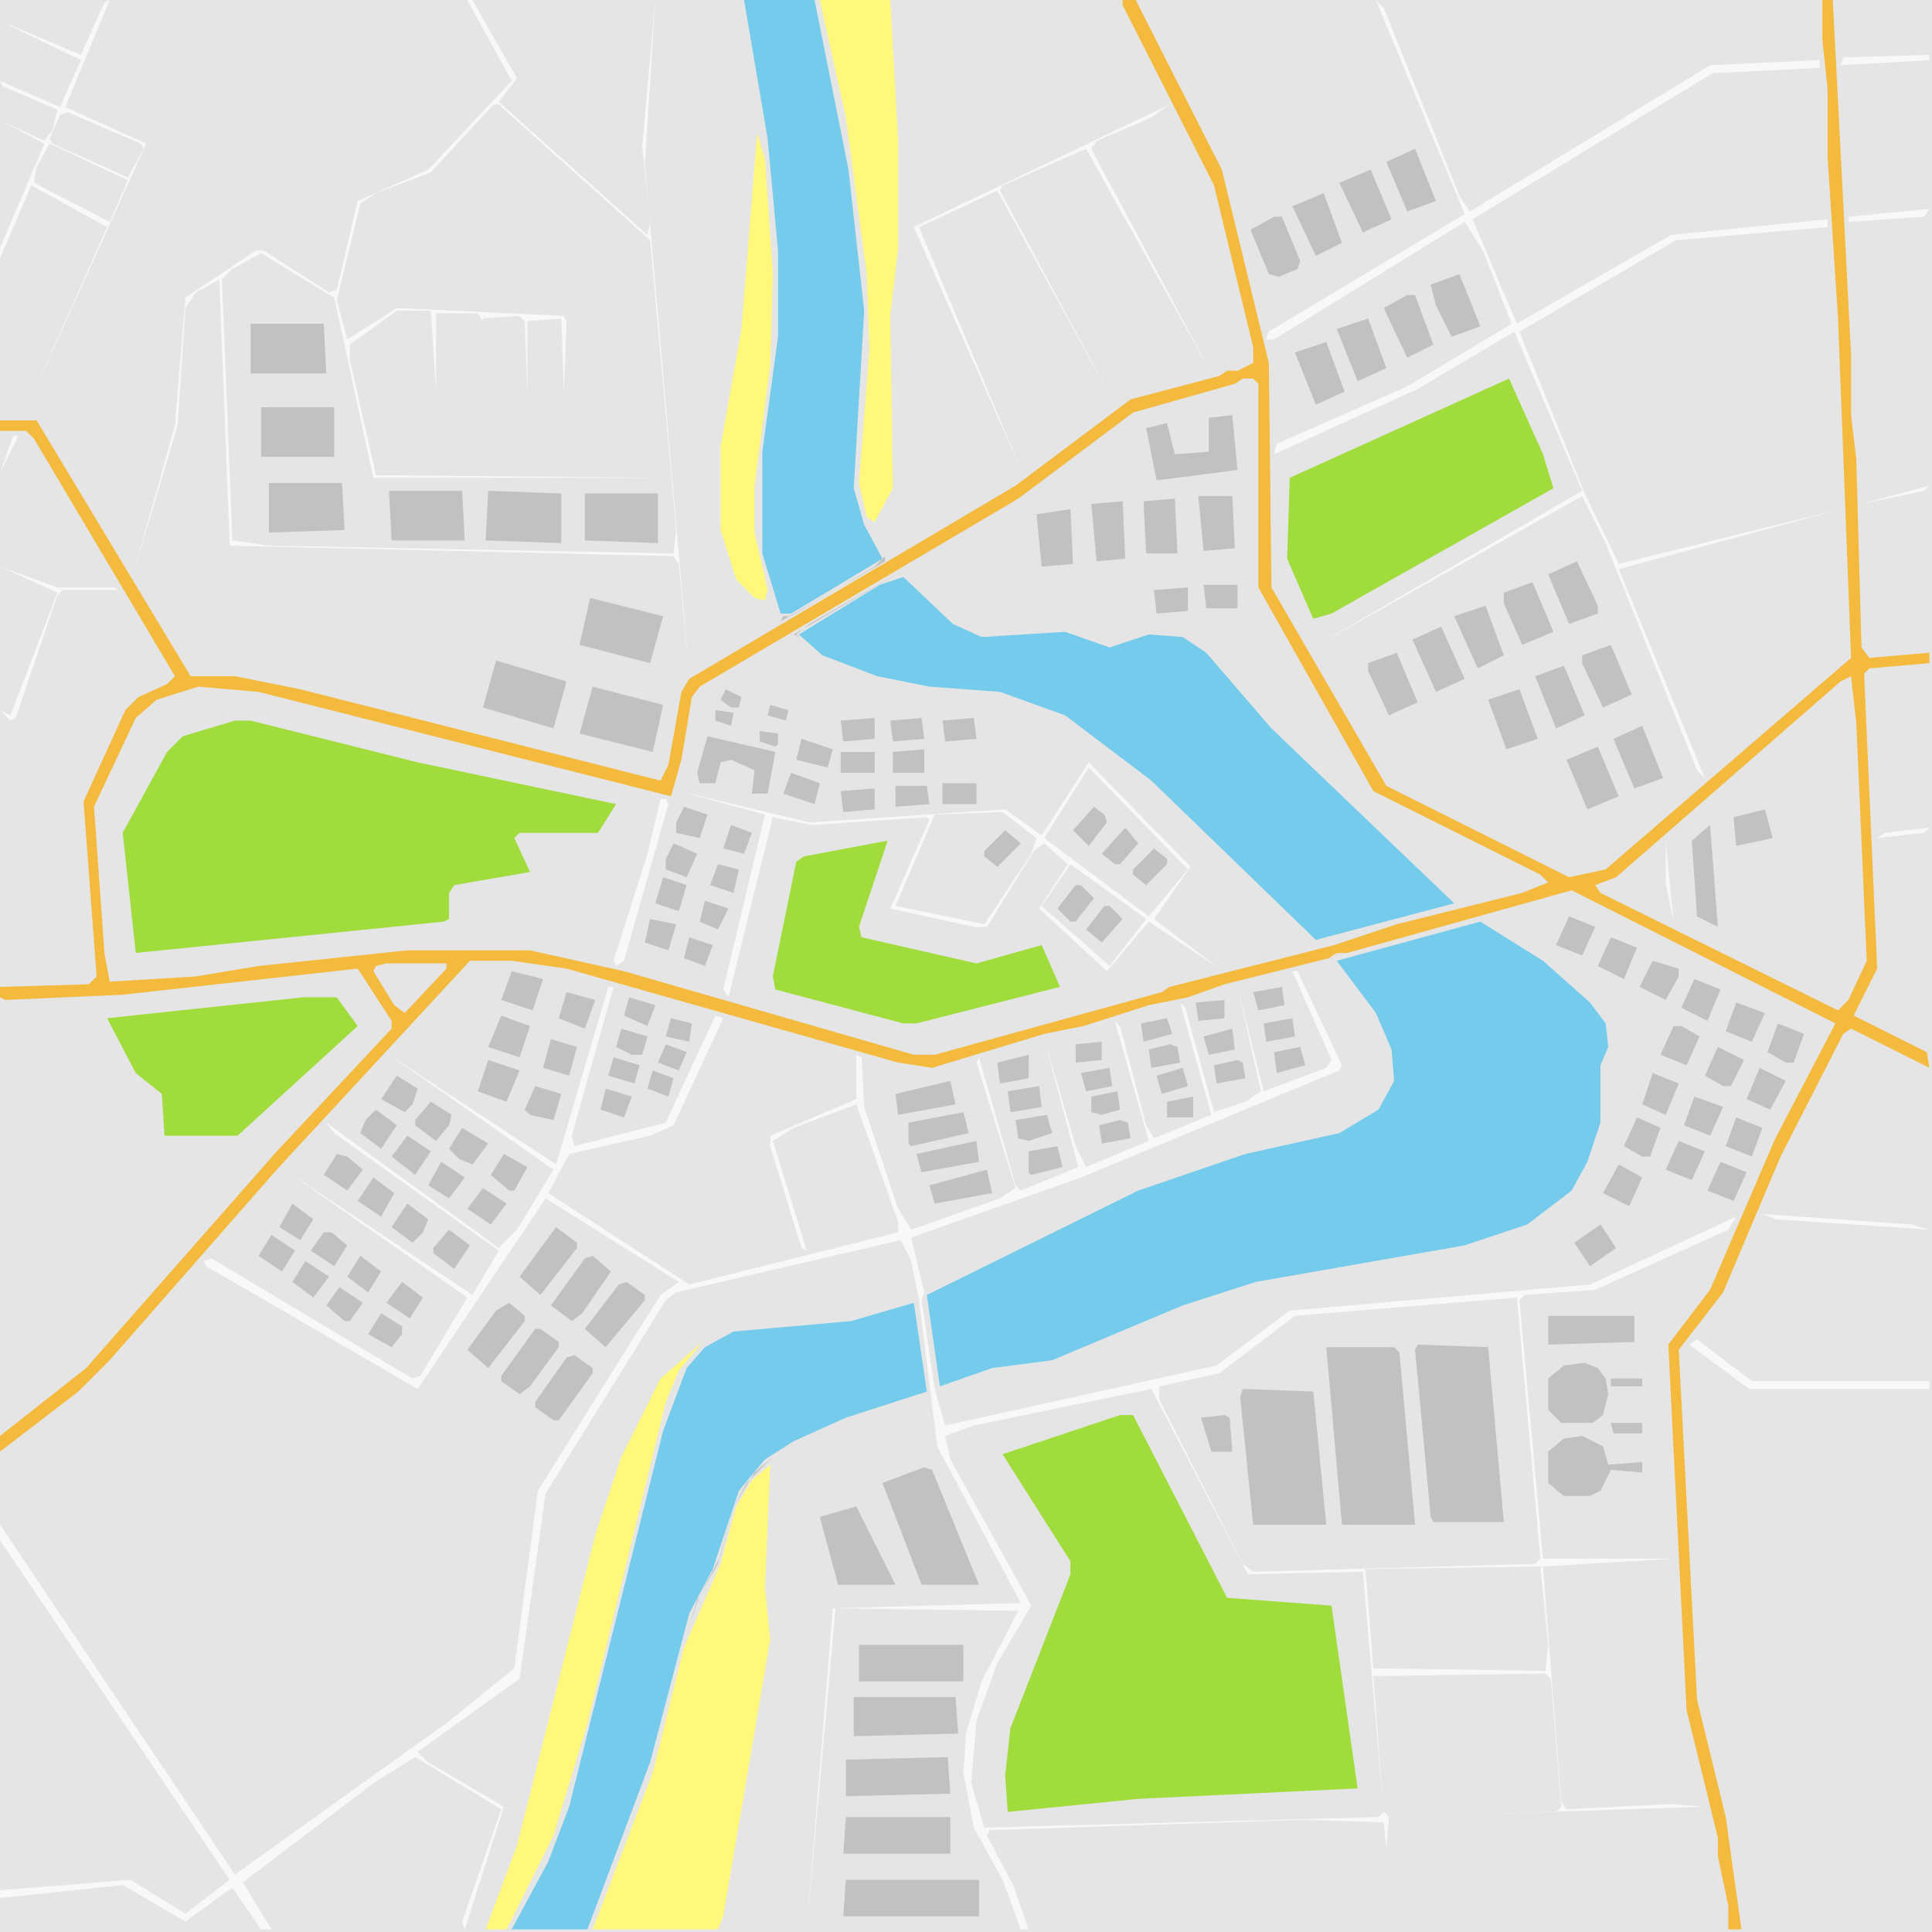
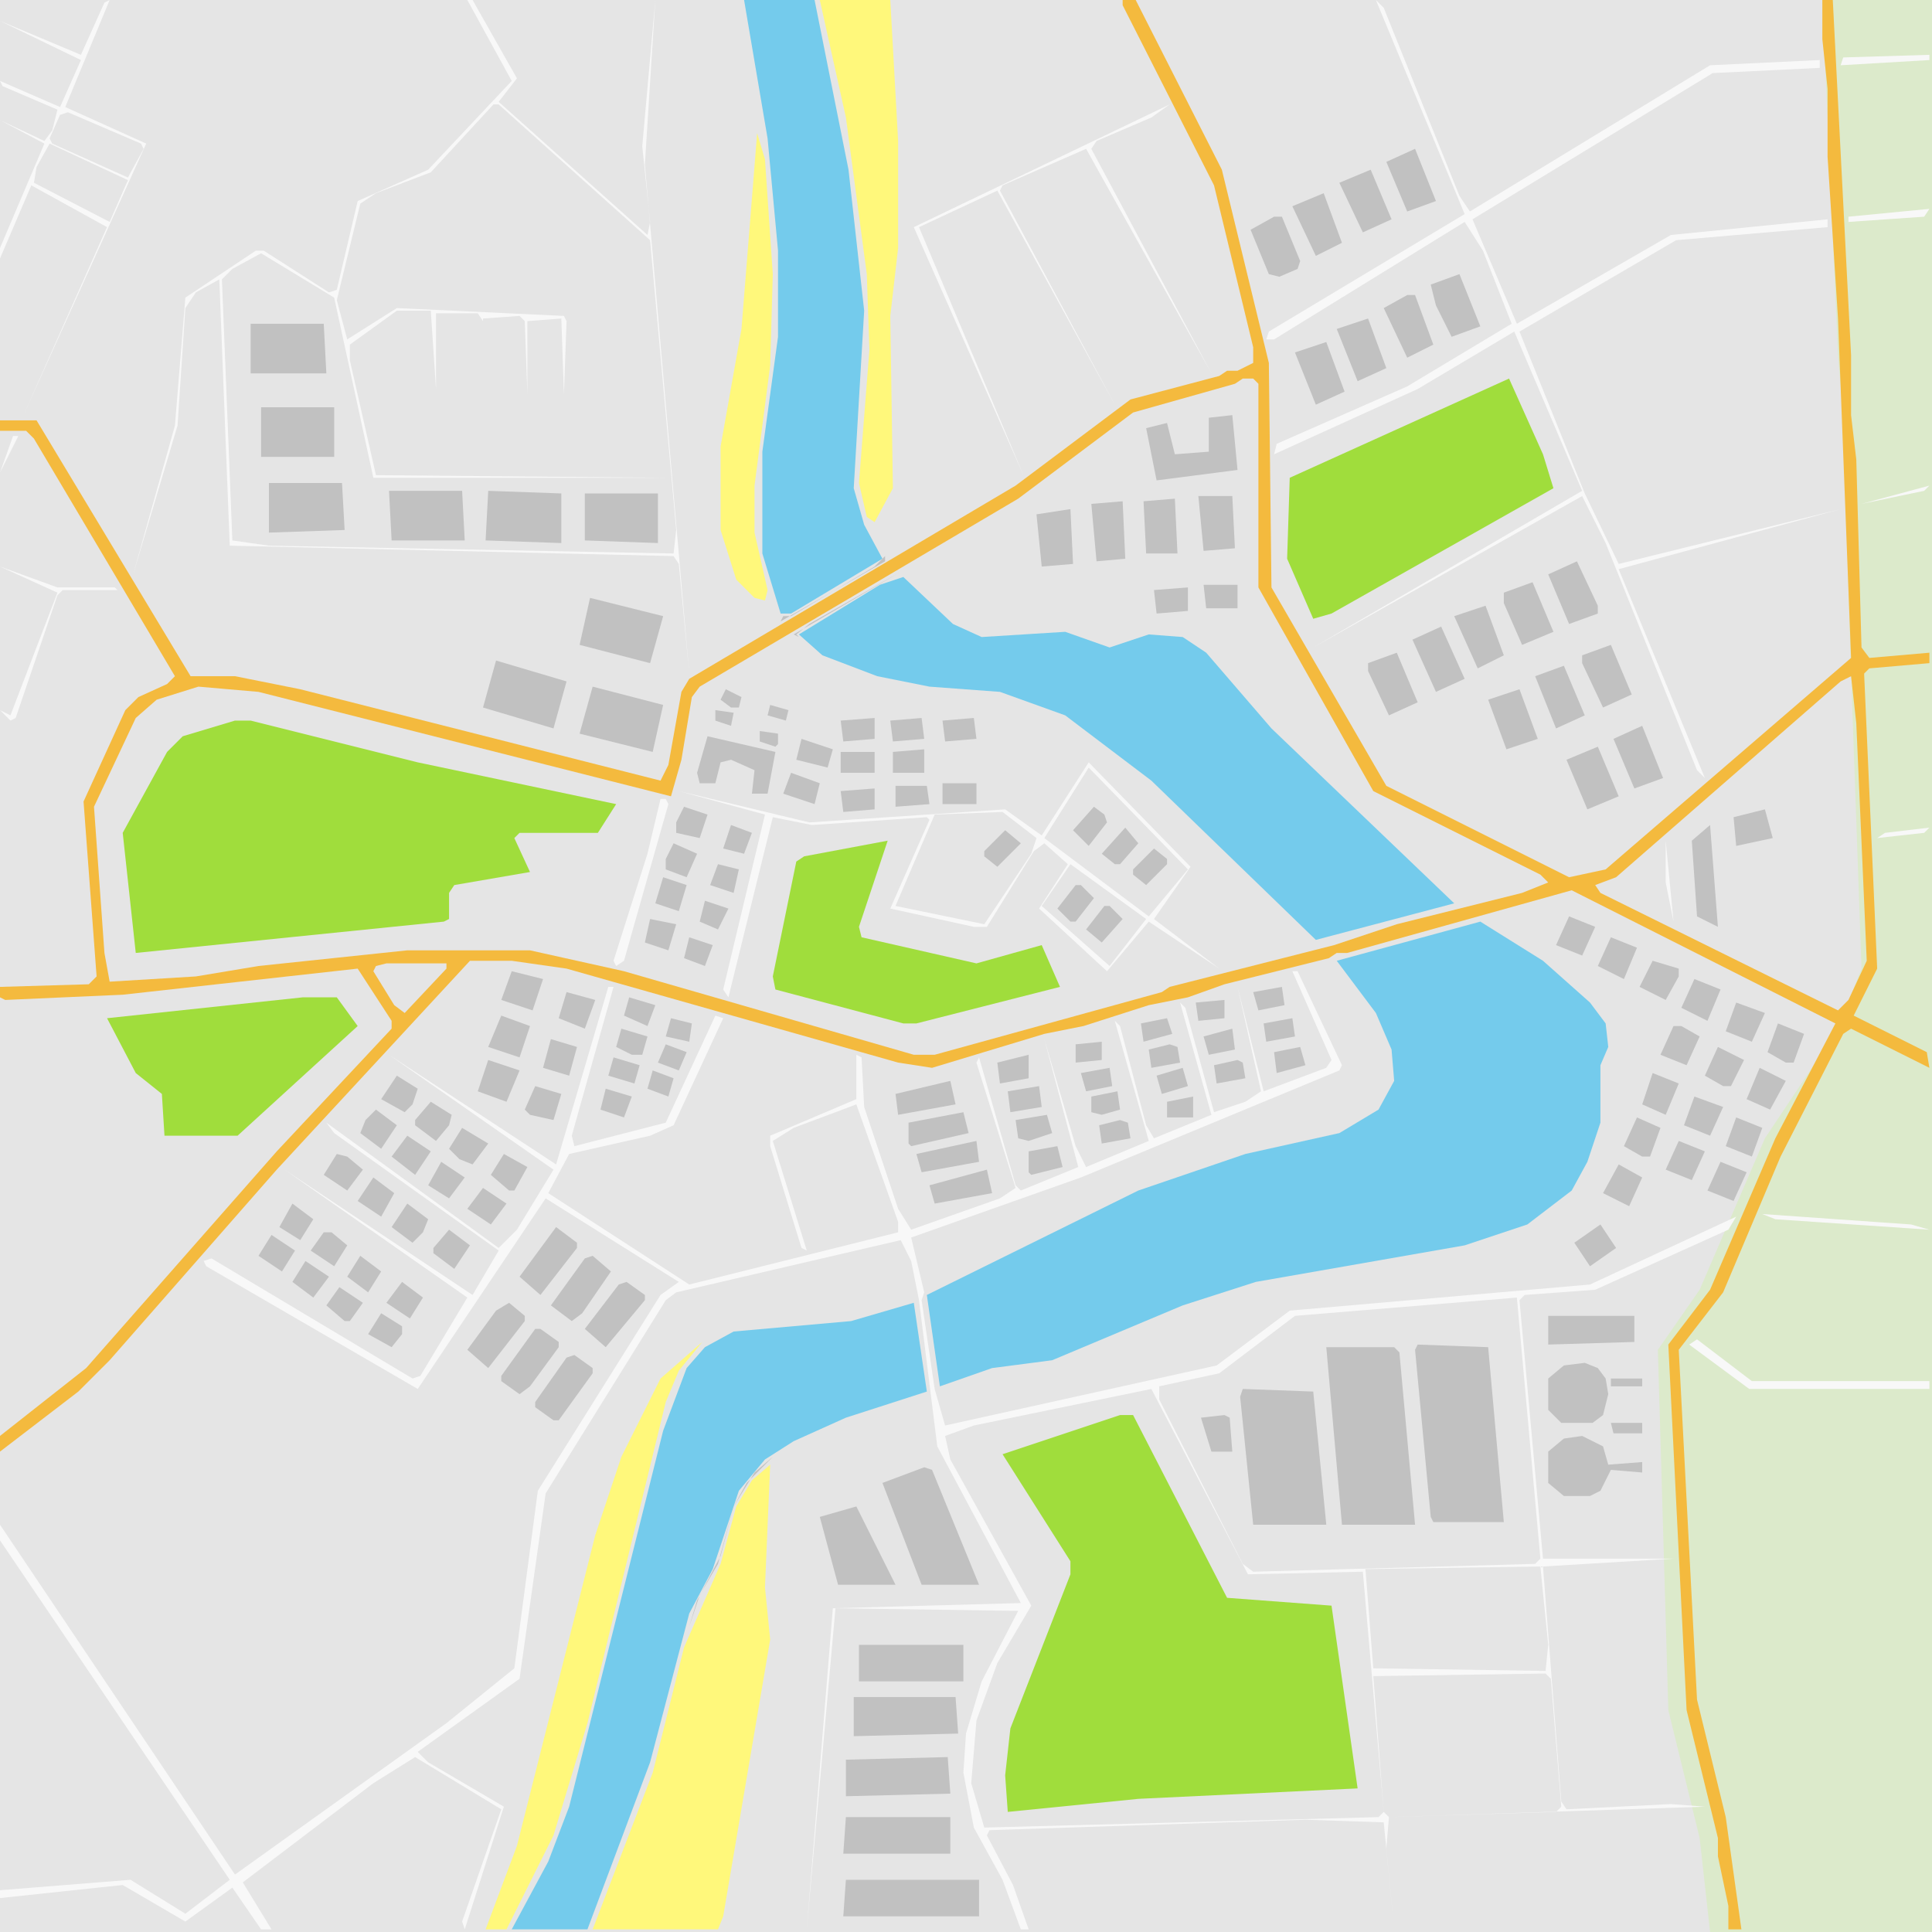
<svg xmlns="http://www.w3.org/2000/svg" viewBox="0 0 740 740" width="740" height="740" role="img" aria-label="Mapa vetorial da cidade fictícia OUTBREAK traçado da imagem de referência">
  <rect width="740" height="740" fill="#e5e5e5" />
+   <path d="M698,0 L740,0 L740,740 L655,740 L651,704 L639,655 L635,517 L651,494 L676,436 L704,394 L713,371 L709,258 L706,159 L704,136 Z" fill="#dceacb" />
  <path d="M295,561 288,567 282,577 276,599 262,631 250,679 227,739 275,739 277,734 295,628 293,608ZM269,514 253,528 238,558 228,588 198,707 186,739 194,739 212,703 225,660 255,537 260,525ZM290,51 284,126 276,171 276,203 282,222 289,229 293,230 294,226 289,204 289,186 295,140 296,105 293,61ZM314,0 324,45 332,105 333,134 329,185 332,198 335,200 342,187 341,121 344,95 344,54 341,0Z" fill="#fff87b" fill-rule="evenodd" />
  <path d="M350,499 326,506 281,510 270,516 263,524 254,548 218,692 210,713 196,739 225,739 249,675 264,618 273,601 283,571 293,559 304,552 324,543 355,533ZM615,392 609,384 591,368 567,353 512,368 527,388 533,402 534,414 528,425 513,434 477,442 436,456 355,496 360,531 380,524 403,521 453,500 481,491 561,477 585,469 602,456 608,445 613,430 613,408 616,401ZM306,243 315,251 336,259 356,263 383,265 408,274 441,299 504,360 557,346 487,279 462,250 453,244 440,243 425,248 408,242 376,244 365,239 346,221 337,224ZM285,0 294,53 298,96 298,129 292,173 292,212 299,235 303,235 338,214 331,201 327,187 331,119 325,65 312,0Z" fill="#74cbec" fill-rule="evenodd" />
  <path d="M384,557 410,598 410,603 387,662 385,680 386,694 436,689 520,685 510,615 470,612 434,542 429,542ZM137,393 129,382 116,382 41,390 52,411 62,419 63,435 91,435ZM305,330 296,374 297,379 346,392 351,392 406,378 399,362 374,369 330,359 329,355 340,322 308,328ZM52,365 170,353 172,352 172,342 174,339 203,334 197,321 199,319 229,319 236,308 160,292 96,276 90,276 70,282 64,288 47,319ZM578,145 494,183 493,214 503,237 510,235 595,187 591,174Z" fill="#a0dd3c" fill-rule="evenodd" />
  <path d="M526,642 592,641 594,643 598,692 596,694 532,696 530,694ZM590,600 593,630 592,640 526,639 523,601ZM362,550 373,546 441,532 478,603 522,602 530,694 528,696 377,700 372,683 374,659 382,637 395,615 364,559ZM647,515 670,532 739,532 739,529 671,529 650,513ZM581,497 590,597 588,599 480,602 476,599 444,536 444,531 467,526 496,504ZM675,465 680,467 739,471 732,469ZM665,466 609,492 494,502 466,523 362,546 358,532 353,498 354,495 349,474 414,451 513,410 514,408 497,372 495,372 510,406 508,409 484,418 474,378 483,418 477,422 465,426 454,386 452,384 464,427 442,436 439,431 429,393 427,391 440,437 416,447 412,439 400,398 413,447 391,456 389,454 375,405 374,407 389,455 383,459 349,471 344,463 331,424 330,405 328,404 328,421 295,435 295,439 307,478 309,479 296,437 304,432 328,423 344,468 344,472 264,492 210,457 218,442 249,435 258,431 277,390 274,389 255,430 220,439 219,435 235,378 233,378 213,446 149,404 212,448 198,471 191,478 125,430 128,434 191,479 181,496 109,448 179,497 161,527 158,528 81,482 78,483 79,485 160,532 209,459 260,491 253,496 206,571 197,639 171,660 90,718 0,584 0,590 88,720 71,733 50,720 0,724 0,727 47,722 71,736 89,723 100,739 104,739 93,721 143,683 159,673 192,693 177,736 178,739 193,692 164,675 160,671 199,643 209,572 255,498 259,495 345,475 349,483 352,498 359,554 391,614 319,616 309,739 320,616 390,617 376,644 370,664 369,679 373,700 384,720 391,739 394,739 388,722 378,703 379,701 500,697 530,698 534,739 531,708 532,696 653,692 640,691 600,693 598,690 591,600 641,597 591,597 582,498 584,496 611,494 662,471ZM410,331 439,352 425,370 399,347ZM638,322 638,338 641,353ZM739,317 722,319 719,321 737,319ZM397,321 395,327 377,354 343,347 358,312 384,311ZM255,306 253,306 248,327 235,368 236,370 239,368 256,308ZM417,294 455,333 440,351 400,321ZM467,371 442,352 456,332 417,292 399,320 385,310 310,315 260,303 293,312 277,379 279,382 296,313 311,316 355,313 356,314 341,348 373,355 378,355 396,326 400,323 409,331 398,348 424,372 440,353ZM44,225 22,225 0,217 22,227 4,274 0,272 4,276 6,275 22,228 24,226 45,226ZM739,186 713,193 737,188ZM7,167 5,167 0,181ZM739,80 708,83 708,85 737,83ZM19,55 49,69 42,85 13,70 14,64ZM23,44 26,43 54,55 55,57 49,68 20,55 19,53ZM249,92 259,203 258,212 103,209 89,207 85,107 89,103 100,97 128,114 143,183 255,183 144,182 134,138 134,132 152,119 165,119 167,149 167,120 183,120 185,123 185,150 185,122 199,121 201,123 202,151 202,123 215,122 216,151 217,123 216,121 152,118 133,130 129,115 138,78 144,74 165,66 189,40 191,40ZM448,40 350,87 392,182 352,87 382,73 427,155 383,73 384,71 416,57 464,143 418,57 420,54 441,45ZM739,21 706,22 705,25 739,23ZM527,0 561,82 486,127 485,130 488,130 561,85 568,96 579,124 539,148 489,170 488,174 543,149 580,127 606,188 503,248 606,190 615,208 650,295 653,298 620,218 705,195 620,216 607,189 582,127 642,92 700,87 700,84 640,90 581,124 564,84 656,28 697,26 697,23 655,25 563,81 559,75 530,3ZM179,0 196,31 164,65 137,77 129,111 126,112 101,96 98,96 71,114 67,163 51,220 68,163 71,118 75,112 84,107 88,209 258,213 260,216 264,258 247,63 251,0 246,56 249,85 248,90 191,39 198,30 181,0ZM42,0 40,1 31,21 0,8 31,23 23,41 0,31 1,33 22,42 20,50 17,54 0,46 17,55 0,95 0,99 12,71 41,87 9,159 56,55 25,41Z" fill="#f8f8f8" fill-rule="evenodd" />
  <path d="M324,720 323,734 375,734 375,720ZM324,696 323,710 364,710 364,696ZM324,674 324,688 364,687 363,673ZM327,650 327,665 367,664 366,650ZM329,630 329,644 369,644 369,630ZM314,581 321,607 343,607 328,577ZM338,568 353,607 375,607 357,563 354,562ZM296,558 289,564 281,577 276,596 267,613 264,623 268,611 275,599 281,577 286,568ZM593,556 593,568 599,573 609,573 613,571 617,563 629,564 629,560 616,561 614,554 606,550 599,551ZM617,545 618,549 629,549 629,545ZM469,542 460,543 464,556 472,556 471,543ZM476,532 475,535 480,584 508,584 503,533ZM617,528 617,531 629,531 629,528ZM612,524 607,522 599,523 593,528 593,540 598,545 610,545 614,542 616,534 615,528ZM220,519 217,520 205,537 205,539 212,544 214,544 227,526 227,524ZM508,516 514,584 542,584 536,518 534,516ZM543,515 542,517 548,581 549,583 576,583 570,516ZM207,509 205,509 192,527 192,529 199,534 203,531 214,516 214,514ZM593,504 593,515 626,514 626,504ZM146,503 141,511 150,516 154,511 154,508ZM195,499 190,502 179,517 187,524 201,506 201,504ZM130,493 125,500 132,506 134,506 139,499ZM240,491 237,492 224,509 232,516 247,498 247,496ZM154,491 148,499 157,505 162,497ZM117,483 112,491 120,497 126,489ZM227,481 224,482 211,500 219,506 223,503 234,487ZM138,481 133,489 141,495 146,487ZM104,473 99,481 108,487 113,479ZM124,472 119,479 128,485 133,477 127,472ZM172,471 166,478 166,480 174,486 180,477ZM213,470 199,489 207,496 221,478 221,476ZM613,469 603,476 609,485 619,478ZM156,461 150,470 158,476 162,472 164,467ZM112,461 107,470 115,475 120,467ZM185,455 179,463 188,469 194,461ZM143,451 137,460 146,466 151,457ZM378,448 356,454 358,461 380,457ZM620,446 614,457 624,462 629,451ZM659,445 654,456 664,460 669,449ZM169,445 164,454 172,459 178,451ZM193,442 188,450 195,456 197,456 202,447ZM129,442 124,450 133,456 139,448 133,443ZM405,439 394,441 394,449 395,450 407,447ZM643,437 638,448 648,452 653,441ZM374,437 351,442 353,449 375,445ZM156,435 150,443 159,450 165,441ZM177,432 172,440 176,444 181,446 187,438ZM432,430 429,429 421,431 422,438 433,436ZM665,428 661,439 671,443 675,432ZM627,428 622,439 629,443 632,443 636,432ZM401,427 389,429 390,436 394,437 403,434ZM369,426 348,430 348,438 349,439 371,434ZM144,425 140,429 138,434 146,440 152,431ZM165,422 159,429 159,431 167,437 172,431 173,427ZM649,420 645,431 655,435 660,424ZM457,420 447,422 447,428 457,428ZM428,418 418,420 418,426 422,427 429,425ZM232,417 230,425 239,428 242,420ZM398,416 386,418 387,426 399,424ZM205,416 201,425 203,427 212,429 215,419ZM364,414 343,419 344,427 366,423ZM152,412 146,421 155,426 158,423 160,417ZM633,411 629,423 638,427 643,415ZM250,410 248,417 256,420 258,413ZM674,409 669,421 678,425 684,414ZM453,409 443,412 445,419 455,416ZM425,409 414,411 416,418 426,416ZM476,407 474,406 465,408 466,415 477,413ZM187,406 183,418 194,422 199,410ZM235,405 233,412 243,415 245,408ZM394,404 382,407 383,415 394,413ZM658,401 653,412 660,416 663,416 668,406ZM498,401 488,403 489,411 500,408ZM451,401 448,400 440,402 441,409 452,407ZM255,400 252,407 260,410 263,403ZM422,399 412,400 412,407 422,406ZM211,398 208,409 218,412 221,401ZM472,394 461,397 463,404 473,402ZM238,394 236,401 242,404 246,404 248,397ZM641,393 636,404 646,408 651,397 644,393ZM681,392 677,403 684,407 687,407 691,396ZM495,390 484,392 485,399 496,397ZM447,390 437,392 438,399 449,396ZM257,390 255,397 264,399 265,392ZM192,389 187,401 199,405 203,393ZM665,384 661,395 671,399 676,388ZM469,383 458,384 459,391 469,390ZM241,382 239,389 248,393 251,385ZM217,380 214,390 224,394 228,383ZM491,378 480,380 482,387 492,385ZM649,375 644,386 654,391 659,379ZM196,372 192,383 204,387 208,375ZM633,368 628,378 638,383 643,374 643,371ZM617,359 612,370 622,375 627,363ZM264,359 262,367 270,370 273,362ZM249,352 247,361 256,364 259,354ZM601,351 596,362 606,366 611,355ZM425,347 423,347 416,356 422,361 430,352ZM270,345 268,353 275,356 279,348ZM414,339 412,339 405,348 410,353 412,353 419,344ZM254,336 251,346 260,349 263,339ZM275,331 272,339 281,342 283,333ZM442,325 434,333 434,335 439,339 447,331 447,329ZM258,323 255,329 255,333 263,336 267,327ZM385,318 377,326 377,328 382,332 391,323ZM431,317 422,327 427,331 429,331 436,323ZM655,316 648,322 650,351 658,355ZM280,316 277,325 285,327 288,319ZM676,310 664,313 665,324 679,321ZM419,309 411,318 417,324 424,315 423,312ZM262,309 259,315 259,319 268,321 271,312ZM322,303 323,311 335,310 335,302ZM343,301 343,309 356,308 355,301ZM361,300 361,308 374,308 374,300ZM303,296 300,304 312,308 314,300ZM354,287 342,288 342,296 354,296ZM335,288 322,288 322,296 335,296ZM612,286 600,291 608,310 620,305ZM307,283 305,291 317,294 319,287ZM271,282 267,296 268,300 274,300 276,292 280,291 289,295 288,304 294,304 297,288ZM291,280 291,284 297,286 298,285 298,281ZM629,278 618,283 626,302 637,298ZM361,276 362,284 374,283 373,275ZM341,276 342,284 354,283 353,275ZM322,276 323,284 335,283 335,275ZM274,272 274,276 280,278 281,273ZM295,270 294,274 301,276 302,272ZM582,264 570,268 577,287 589,283ZM278,264 276,268 280,271 283,271 284,267ZM227,263 222,281 250,288 254,270ZM599,255 588,259 596,279 607,274ZM190,253 185,271 212,279 217,261ZM535,250 524,254 524,257 532,274 543,269ZM617,247 606,251 606,254 614,271 625,266ZM552,240 541,245 550,265 561,260ZM569,232 557,236 566,256 576,251ZM226,229 222,247 249,254 254,236ZM442,226 443,235 455,234 455,225ZM587,223 576,227 576,231 583,247 595,242ZM474,224 461,224 462,233 474,233ZM345,219 304,243 306,244 305,243 310,239ZM604,215 593,220 601,239 612,235 612,232ZM339,213 335,217 303,236 300,236 299,238 339,215ZM410,195 397,197 399,217 411,216ZM430,192 418,193 420,215 431,214ZM438,192 439,212 451,212 450,191ZM459,190 461,211 473,210 472,190ZM224,189 224,207 252,208 252,189ZM187,188 186,207 215,208 215,189ZM149,188 150,207 178,207 177,188ZM103,185 103,204 132,203 131,185ZM472,159 463,160 463,173 450,174 447,162 439,164 443,184 474,180ZM100,156 100,175 128,175 128,156ZM508,131 496,135 504,155 515,150ZM96,124 96,143 125,143 124,124ZM524,122 512,126 520,146 531,141ZM542,113 539,113 530,118 539,137 549,132ZM559,105 548,109 550,117 556,129 567,125ZM488,83 479,88 486,105 490,106 497,103 498,100 491,83ZM507,74 495,79 504,98 514,93ZM525,65 513,70 522,89 533,84ZM542,57 531,62 539,81 550,77Z" fill="#c1c1c1" fill-rule="evenodd" />
  <path d="M171,369 171,371 155,388 151,385 143,372 144,370 148,369ZM709,259 711,277 715,368 708,383 704,387 613,342 611,339 619,336 705,261ZM593,338 583,342 535,354 511,362 448,378 445,380 358,404 350,404 239,372 203,364 156,364 99,370 75,374 42,376 40,365 36,309 52,275 60,268 76,263 99,265 257,305 261,291 265,267 268,263 390,191 434,158 473,147 476,145 480,145 482,147 482,225 526,303 590,335ZM0,161 0,165 10,165 13,168 67,259 64,262 53,267 48,272 32,307 37,374 34,377 0,378 0,382 2,383 47,381 137,371 150,391 150,394 106,441 33,524 0,550 0,556 30,533 42,521 106,448 180,368 196,368 217,371 344,407 357,409 400,396 415,393 440,385 455,382 469,377 509,367 512,365 516,365 602,341 703,392 680,436 655,494 639,515 646,655 658,704 658,711 662,730 662,739 667,739 661,696 650,651 643,517 660,495 682,443 706,396 709,394 739,409 738,403 710,389 719,371 714,258 716,256 739,254 739,250 716,252 713,248 711,176 709,159 709,136 702,0 698,0 698,15 700,34 700,60 704,122 709,252 615,333 601,336 531,301 487,225 486,139 468,65 435,0 430,0 430,2 465,71 480,133 480,139 474,142 470,142 467,144 433,153 389,186 264,260 261,265 256,293 253,299 115,264 90,259 73,259 14,161Z" fill="#f4ba3e" fill-rule="evenodd" />
</svg>
